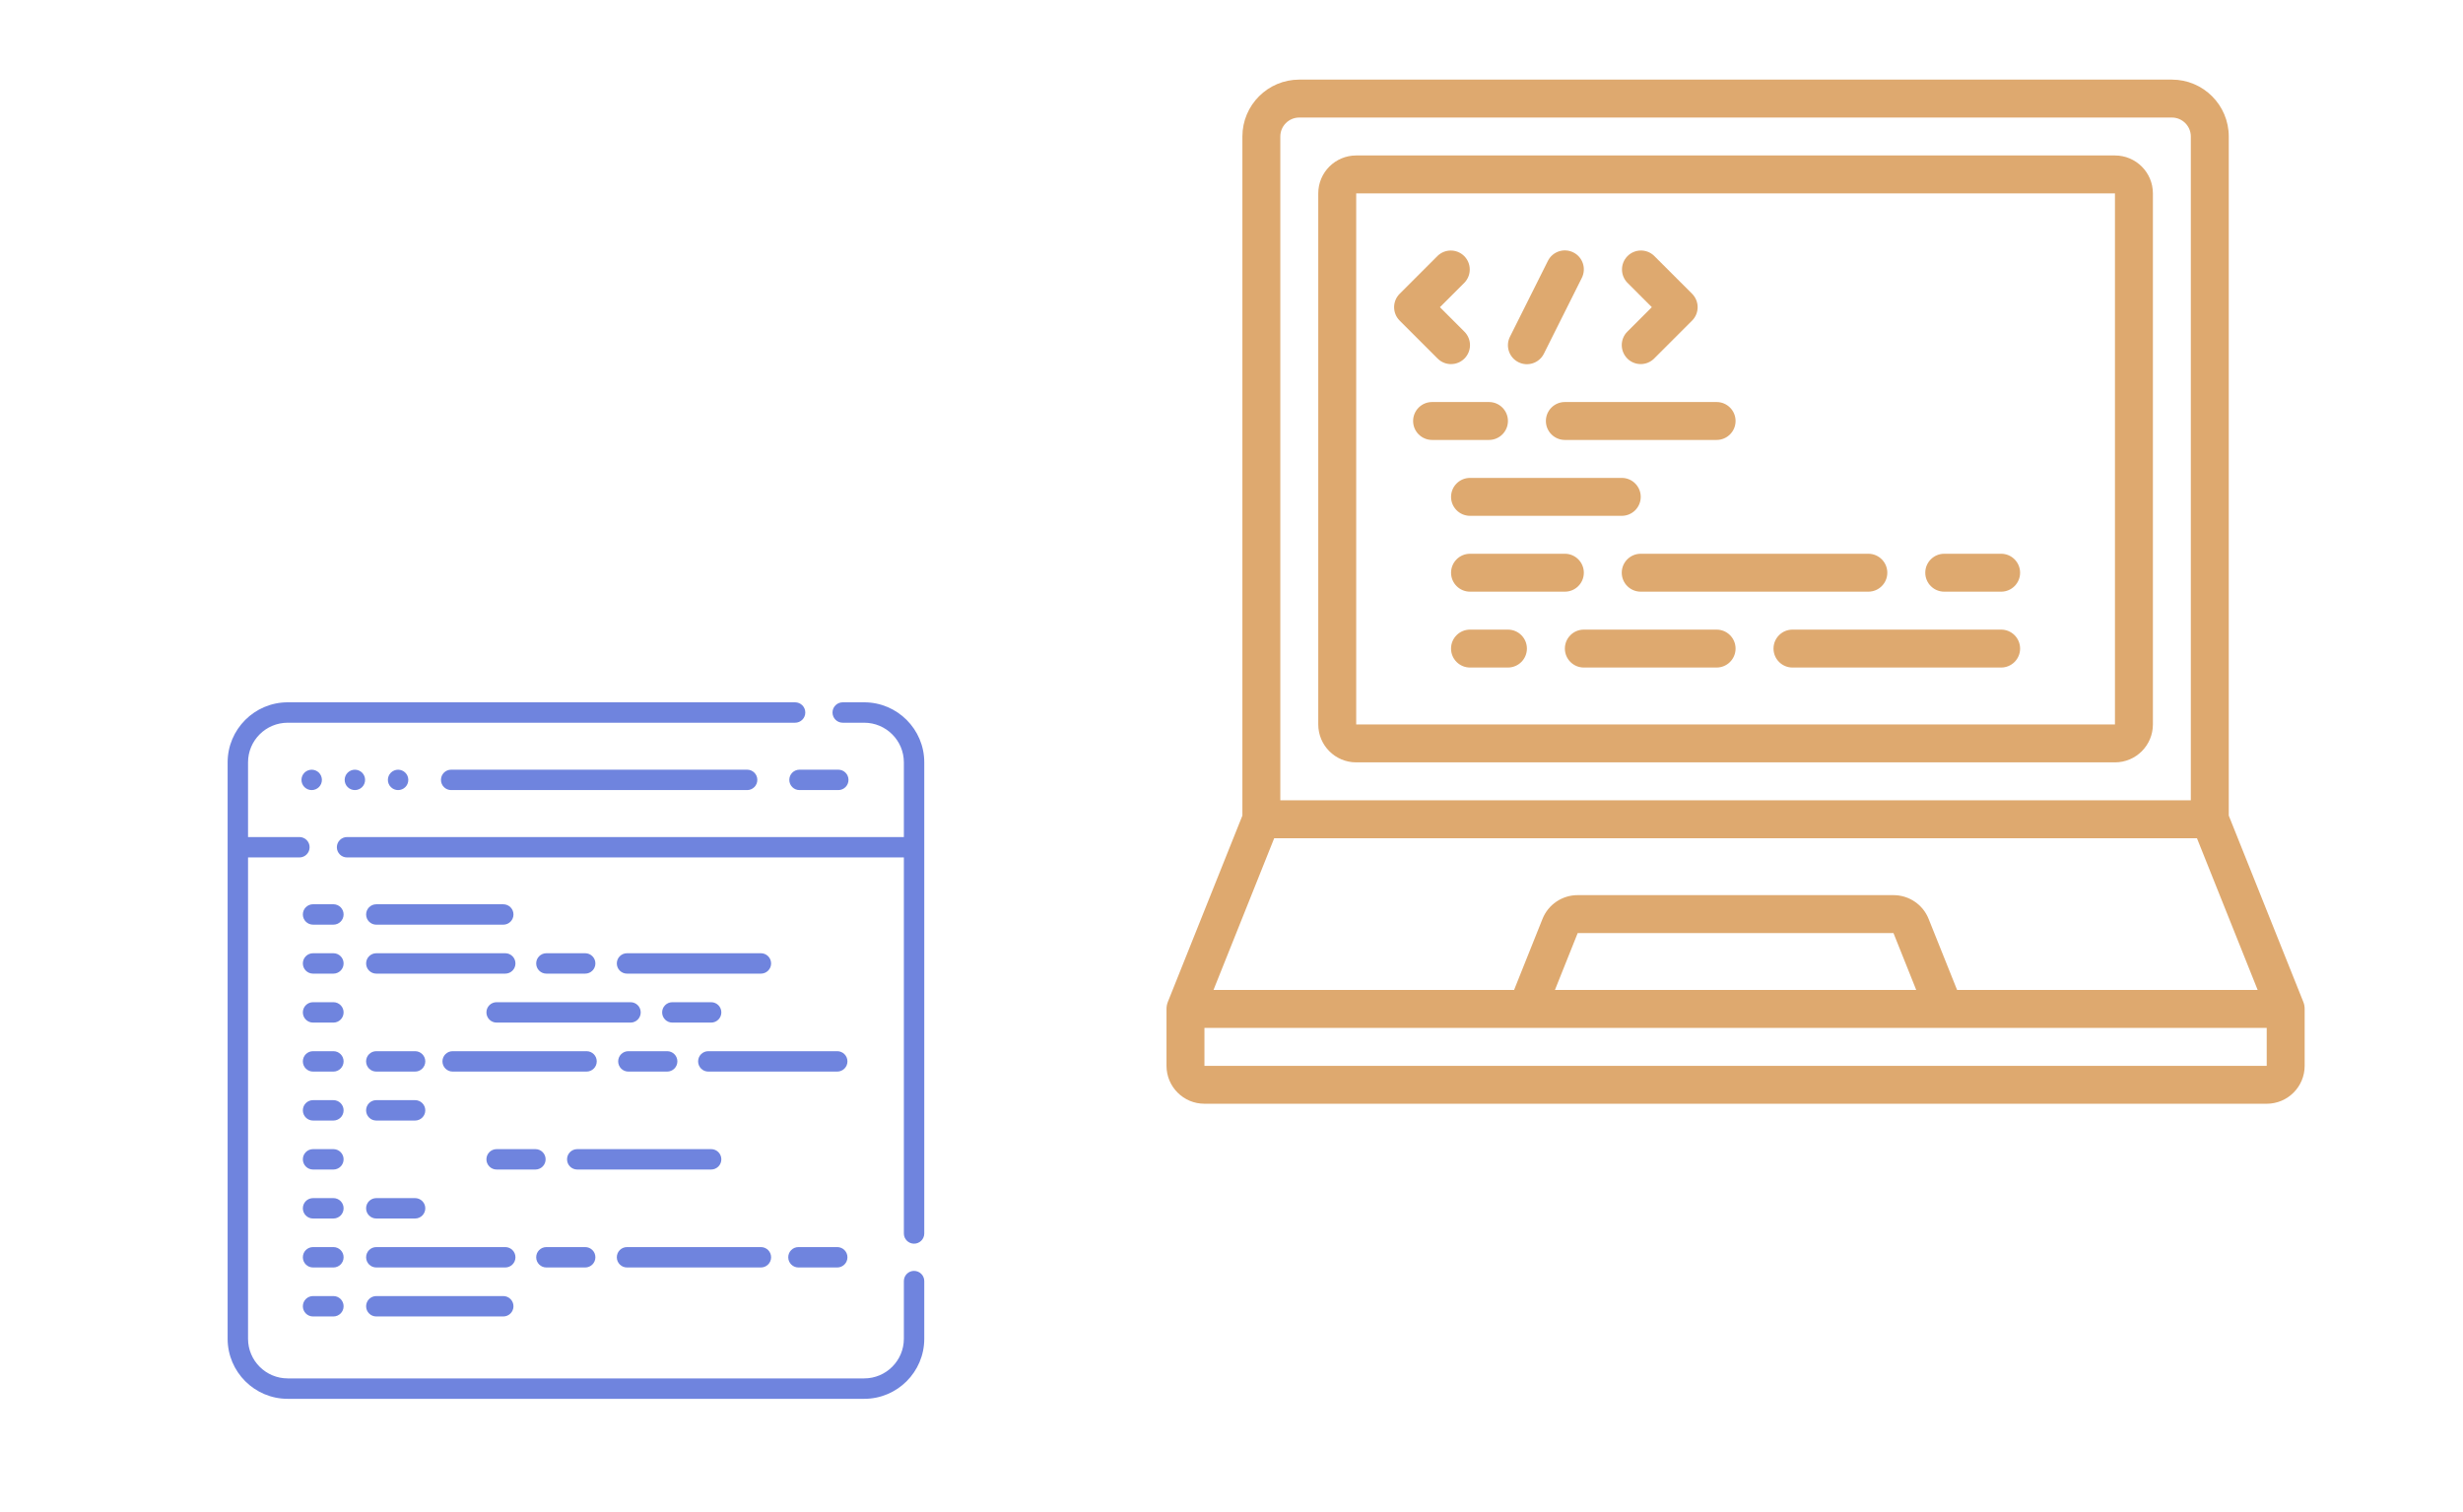
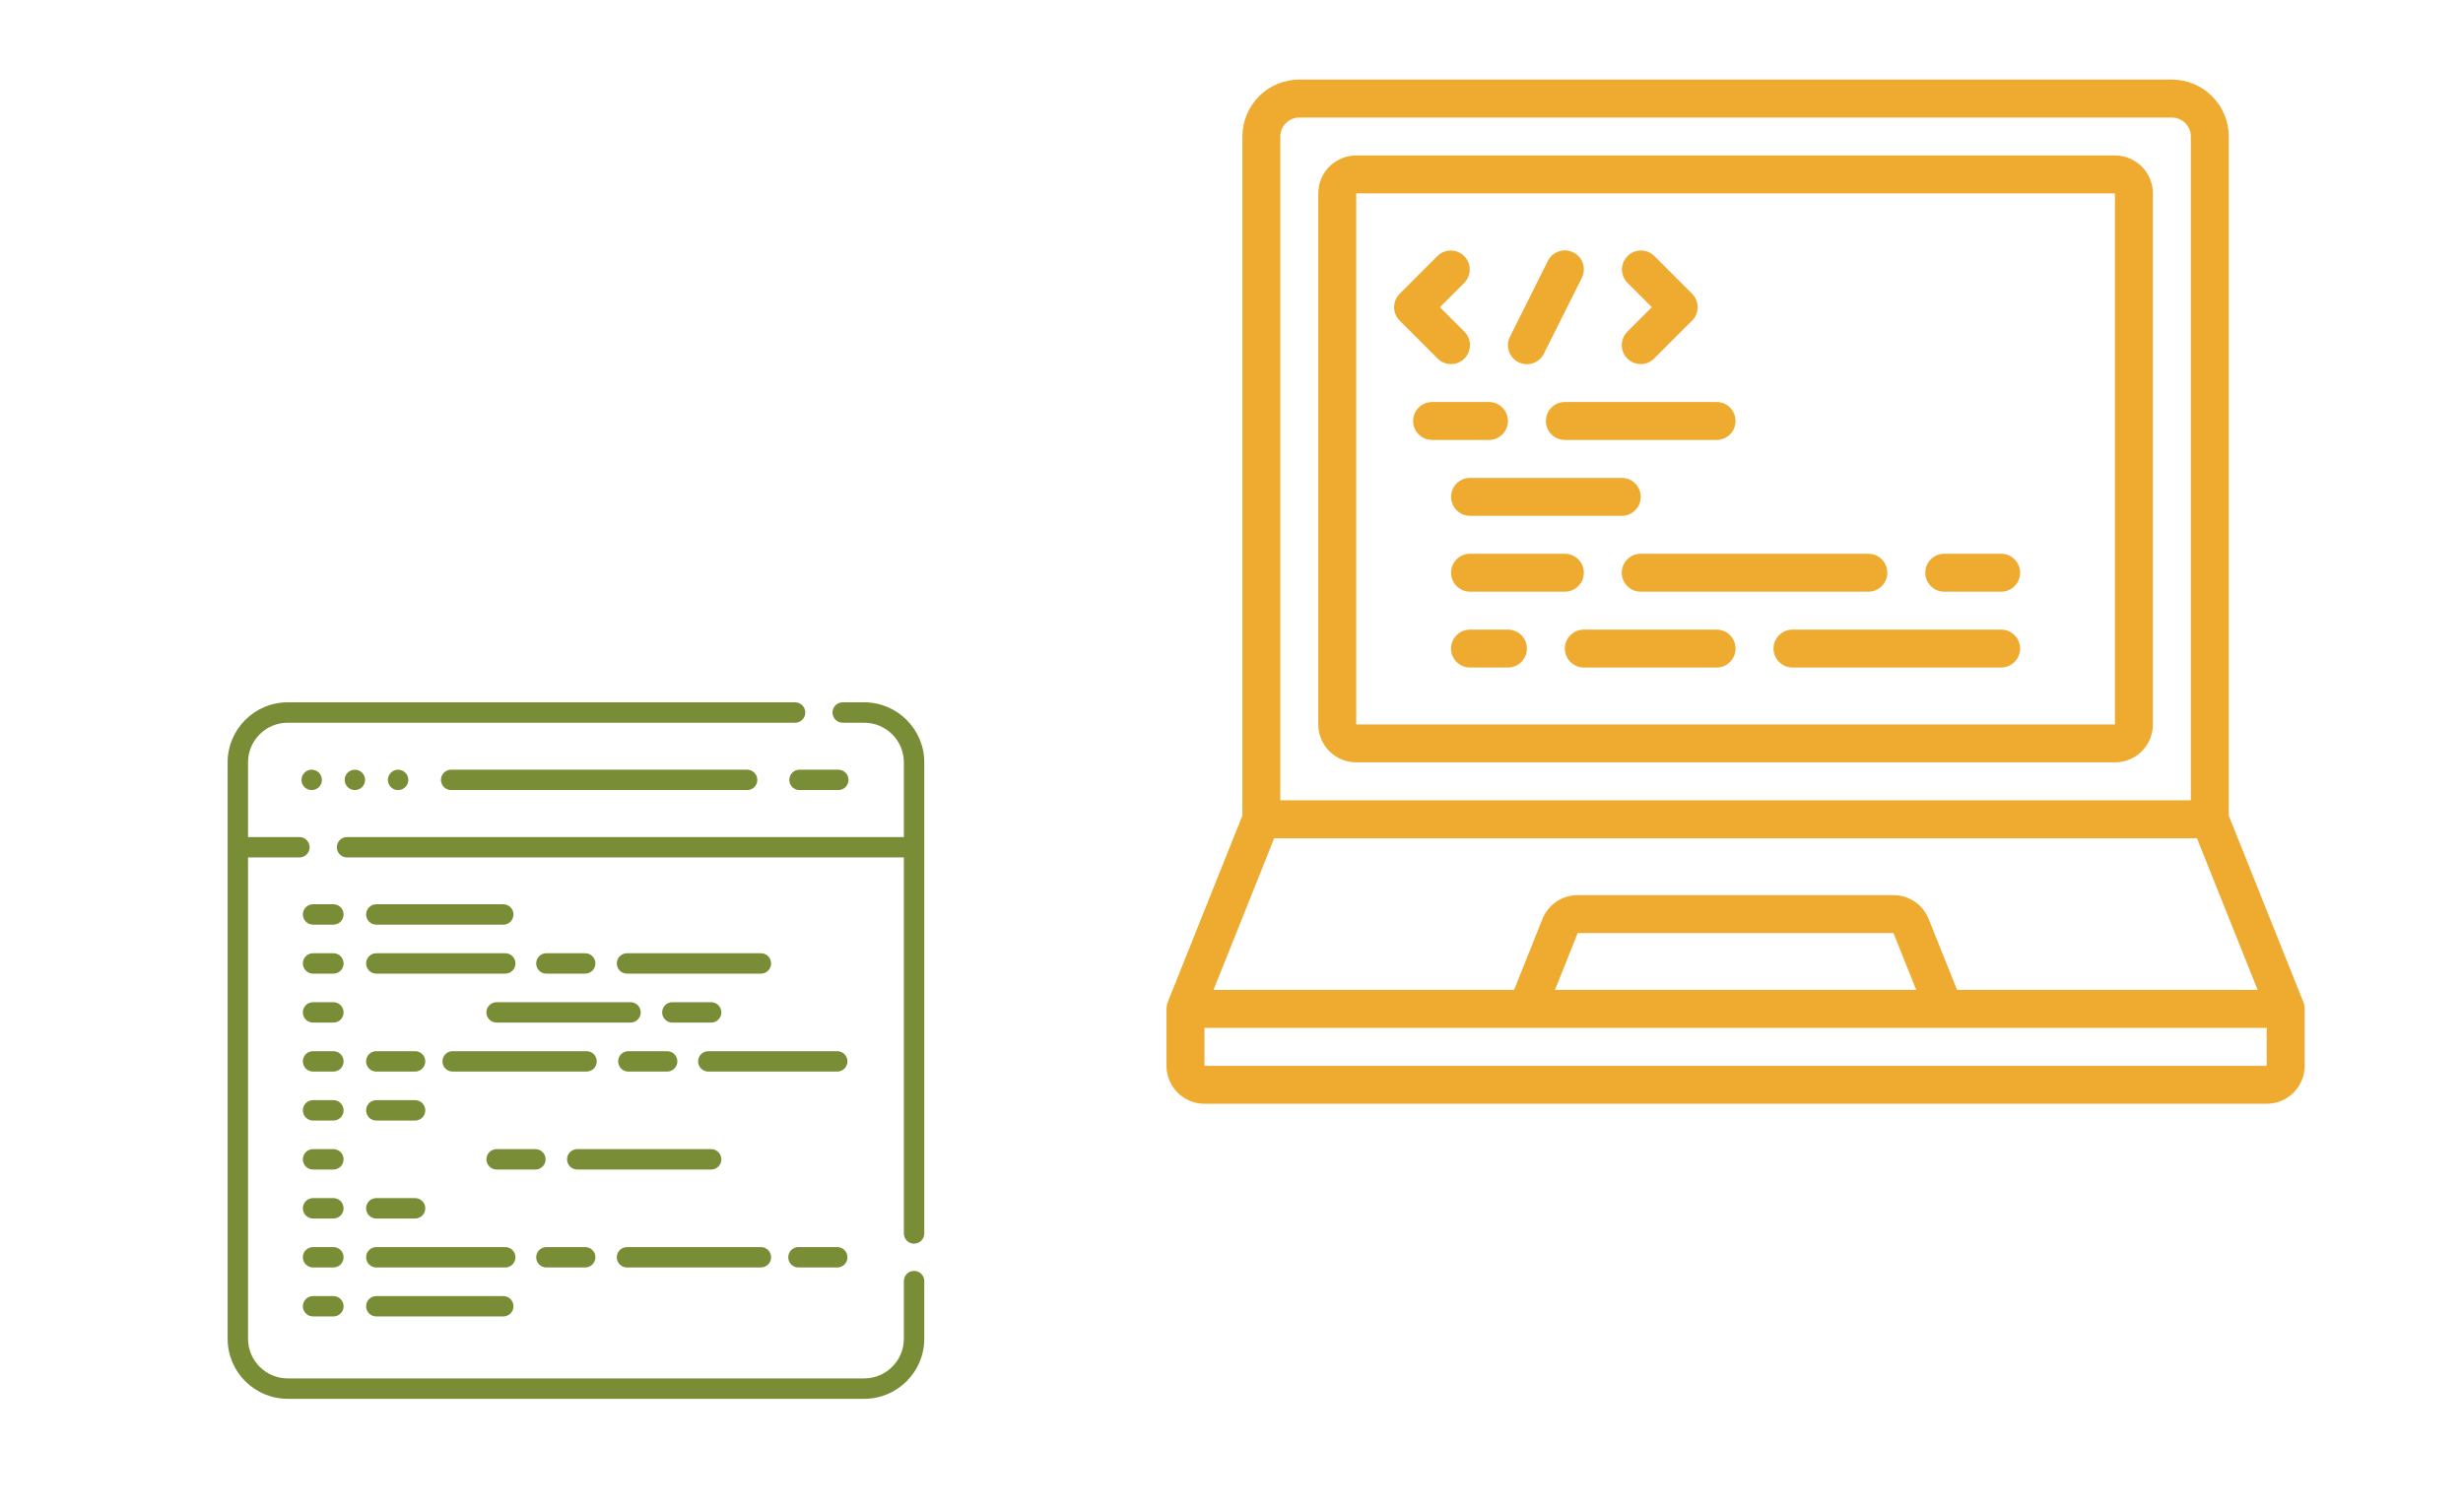
<svg xmlns="http://www.w3.org/2000/svg" id="Layer_1" data-name="Layer 1" viewBox="0 0 1108 680">
  <g>
-     <path d="M300.13,472.97h-17.45c-2.54,0-4.59,2.05-4.59,4.59s2.05,4.59,4.59,4.59h17.45c2.54,0,4.59-2.06,4.59-4.59s-2.05-4.59-4.59-4.59Z" style="fill: #6f84de;" />
-     <path d="M263.86,472.97h-60.23c-2.54,0-4.59,2.05-4.59,4.59s2.06,4.59,4.59,4.59h60.23c2.54,0,4.59-2.06,4.59-4.59,0-2.54-2.05-4.59-4.59-4.59Z" style="fill: #6f84de;" />
-     <path d="M376.64,472.97h-58c-2.54,0-4.59,2.05-4.59,4.59s2.05,4.59,4.59,4.59h58c2.54,0,4.59-2.06,4.59-4.59,0-2.54-2.06-4.59-4.59-4.59Z" style="fill: #6f84de;" />
-     <path d="M263.25,428.9h-17.45c-2.54,0-4.59,2.05-4.59,4.59s2.05,4.59,4.59,4.59h17.45c2.54,0,4.59-2.05,4.59-4.59,0-2.54-2.05-4.59-4.59-4.59Z" style="fill: #6f84de;" />
-     <path d="M186.73,495h-17.45c-2.54,0-4.59,2.05-4.59,4.59s2.05,4.59,4.59,4.59h17.45c2.54,0,4.59-2.06,4.59-4.59s-2.06-4.59-4.59-4.59Z" style="fill: #6f84de;" />
-     <path d="M186.73,539.08h-17.45c-2.54,0-4.59,2.05-4.59,4.59s2.05,4.59,4.59,4.59h17.45c2.54,0,4.59-2.06,4.59-4.59s-2.06-4.59-4.59-4.59Z" style="fill: #6f84de;" />
-     <path d="M342.3,428.9h-60.23c-2.54,0-4.59,2.05-4.59,4.59s2.05,4.59,4.59,4.59h60.23c2.54,0,4.59-2.05,4.59-4.59s-2.06-4.59-4.59-4.59Z" style="fill: #6f84de;" />
-     <path d="M319.91,450.93h-17.45c-2.54,0-4.59,2.05-4.59,4.59s2.05,4.59,4.59,4.59h17.45c2.54,0,4.59-2.05,4.59-4.59s-2.05-4.59-4.59-4.59Z" style="fill: #6f84de;" />
-     <path d="M283.64,450.93h-60.23c-2.54,0-4.59,2.05-4.59,4.59s2.05,4.59,4.59,4.59h60.23c2.54,0,4.59-2.05,4.59-4.59s-2.05-4.59-4.59-4.59Z" style="fill: #6f84de;" />
-     <path d="M240.86,517.04h-17.45c-2.54,0-4.59,2.05-4.59,4.59s2.06,4.59,4.59,4.59h17.45c2.54,0,4.59-2.06,4.59-4.59,0-2.54-2.05-4.59-4.59-4.59Z" style="fill: #6f84de;" />
-     <path d="M319.91,517.04h-60.23c-2.54,0-4.59,2.05-4.59,4.59s2.05,4.59,4.59,4.59h60.23c2.54,0,4.59-2.06,4.59-4.59,0-2.54-2.05-4.59-4.59-4.59Z" style="fill: #6f84de;" />
-     <path d="M227.29,428.9h-58c-2.54,0-4.59,2.05-4.59,4.59s2.05,4.59,4.59,4.59h58c2.54,0,4.59-2.05,4.59-4.59s-2.06-4.59-4.59-4.59Z" style="fill: #6f84de;" />
-     <path d="M226.4,406.87h-57.11c-2.54,0-4.59,2.05-4.59,4.59s2.05,4.59,4.59,4.59h57.11c2.54,0,4.59-2.05,4.59-4.59s-2.05-4.59-4.59-4.59Z" style="fill: #6f84de;" />
-     <path d="M226.4,583.15h-57.11c-2.54,0-4.59,2.05-4.59,4.59s2.05,4.59,4.59,4.59h57.11c2.54,0,4.59-2.06,4.59-4.59s-2.05-4.59-4.59-4.59Z" style="fill: #6f84de;" />
-     <path d="M144.72,350.01c-.06-.29-.15-.58-.26-.86-.12-.27-.26-.54-.42-.79-.17-.25-.36-.49-.57-.7-.21-.21-.45-.4-.7-.57-.25-.17-.52-.31-.8-.42-.28-.12-.56-.21-.86-.26-.59-.12-1.21-.12-1.79,0-.29.06-.59.15-.86.26-.28.11-.54.25-.79.42-.25.17-.49.36-.7.57-.21.21-.4.45-.58.7-.17.24-.31.51-.42.79-.11.28-.2.57-.26.86-.06.29-.09.59-.09.89s.03.6.09.9c.06.29.15.58.26.86.12.28.26.55.42.79.17.25.36.49.58.7.21.21.45.4.7.57.24.17.51.31.79.42.28.11.57.2.86.26.29.06.59.09.89.09s.6-.03.9-.09c.29-.06.58-.15.86-.26.28-.12.54-.26.8-.42.25-.17.48-.36.7-.57.21-.21.4-.45.57-.7.17-.24.31-.51.42-.79.11-.28.2-.56.26-.86.06-.3.09-.6.09-.9s-.03-.6-.09-.89Z" style="fill: #6f84de;" />
-     <path d="M164.15,350.01c-.06-.29-.15-.58-.26-.86-.12-.28-.26-.54-.42-.79-.17-.25-.36-.49-.57-.7-.21-.21-.45-.4-.7-.57-.25-.17-.52-.31-.8-.42-.28-.12-.56-.21-.86-.26-.59-.12-1.21-.12-1.79,0-.29.06-.59.15-.86.26-.28.11-.54.25-.79.42-.25.17-.49.36-.7.57-.21.21-.4.45-.58.7-.17.24-.31.51-.42.79-.11.28-.2.57-.26.86-.06.29-.09.59-.09.89s.03.6.09.9c.06.29.15.58.26.86.12.28.26.55.42.79.17.25.36.49.58.7.21.21.45.4.7.57.24.17.51.31.79.42.28.11.57.2.86.26.29.06.59.09.89.09s.6-.03.9-.09c.29-.06.58-.15.86-.26.28-.12.54-.26.8-.42.25-.17.48-.36.7-.57.21-.21.4-.45.57-.7.17-.24.31-.51.42-.79.11-.28.2-.56.26-.86.06-.3.09-.6.09-.9s-.03-.6-.09-.89Z" style="fill: #6f84de;" />
-     <path d="M183.59,350.01c-.06-.29-.15-.59-.26-.86-.12-.28-.26-.54-.42-.79-.17-.25-.36-.49-.58-.7-.21-.21-.44-.4-.69-.57-.25-.17-.52-.31-.8-.42-.28-.12-.56-.21-.86-.26-.59-.12-1.21-.12-1.79,0-.29.06-.59.15-.86.26-.28.11-.54.25-.79.42-.25.17-.49.36-.7.57-.21.21-.4.45-.58.7-.17.24-.31.51-.42.79-.11.28-.2.57-.26.86-.06.29-.09.59-.09.89s.03.6.09.9c.06.29.15.58.26.86.12.28.26.55.42.79.17.25.36.49.58.7.21.21.45.4.7.57.24.17.51.31.79.42.28.11.57.2.86.26.29.06.59.09.89.09s.6-.03.9-.09c.29-.06.58-.15.86-.26.28-.12.54-.26.8-.42.25-.17.48-.36.69-.57.21-.21.4-.45.58-.7.17-.24.31-.51.42-.79.11-.28.2-.56.26-.86.06-.3.09-.6.09-.9,0-.3-.03-.6-.09-.89Z" style="fill: #6f84de;" />
-     <path d="M336.1,346.31h-133.14c-2.54,0-4.59,2.05-4.59,4.59s2.05,4.59,4.59,4.59h133.14c2.54,0,4.59-2.05,4.59-4.59s-2.05-4.59-4.59-4.59Z" style="fill: #6f84de;" />
-     <path d="M377.11,346.31h-17.45c-2.54,0-4.59,2.05-4.59,4.59s2.05,4.59,4.59,4.59h17.45c2.54,0,4.59-2.05,4.59-4.59s-2.05-4.59-4.59-4.59Z" style="fill: #6f84de;" />
-     <path d="M149.98,428.9h-9.15c-2.54,0-4.59,2.05-4.59,4.59s2.05,4.59,4.59,4.59h9.15c2.54,0,4.59-2.05,4.59-4.59,0-2.54-2.05-4.59-4.59-4.59Z" style="fill: #6f84de;" />
-     <path d="M149.98,406.86h-9.15c-2.54,0-4.59,2.05-4.59,4.59s2.05,4.59,4.59,4.59h9.15c2.54,0,4.59-2.05,4.59-4.59s-2.05-4.59-4.59-4.59Z" style="fill: #6f84de;" />
-     <path d="M149.98,450.93h-9.15c-2.54,0-4.59,2.05-4.59,4.59s2.05,4.59,4.59,4.59h9.15c2.54,0,4.59-2.05,4.59-4.59s-2.05-4.59-4.59-4.59Z" style="fill: #6f84de;" />
-     <path d="M149.98,472.97h-9.15c-2.54,0-4.59,2.05-4.59,4.59s2.05,4.59,4.59,4.59h9.15c2.54,0,4.59-2.06,4.59-4.59,0-2.54-2.05-4.59-4.59-4.59Z" style="fill: #6f84de;" />
-     <path d="M149.98,495h-9.15c-2.54,0-4.59,2.05-4.59,4.59s2.05,4.59,4.59,4.59h9.15c2.54,0,4.59-2.06,4.59-4.59,0-2.54-2.05-4.59-4.59-4.59Z" style="fill: #6f84de;" />
-     <path d="M149.98,517.04h-9.15c-2.54,0-4.59,2.05-4.59,4.59s2.05,4.59,4.59,4.59h9.15c2.54,0,4.59-2.06,4.59-4.59,0-2.54-2.05-4.59-4.59-4.59Z" style="fill: #6f84de;" />
-     <path d="M149.98,539.08h-9.15c-2.54,0-4.59,2.05-4.59,4.59s2.05,4.59,4.59,4.59h9.15c2.54,0,4.59-2.06,4.59-4.59,0-2.54-2.05-4.59-4.59-4.59Z" style="fill: #6f84de;" />
-     <path d="M149.98,561.11h-9.15c-2.54,0-4.59,2.05-4.59,4.59s2.05,4.59,4.59,4.59h9.15c2.54,0,4.59-2.06,4.59-4.59,0-2.54-2.05-4.59-4.59-4.59Z" style="fill: #6f84de;" />
-     <path d="M149.98,583.15h-9.15c-2.54,0-4.59,2.05-4.59,4.59s2.05,4.59,4.59,4.59h9.15c2.54,0,4.59-2.06,4.59-4.59,0-2.54-2.05-4.59-4.59-4.59Z" style="fill: #6f84de;" />
-     <path d="M186.73,472.97h-17.45c-2.54,0-4.59,2.05-4.59,4.59s2.05,4.59,4.59,4.59h17.45c2.54,0,4.59-2.06,4.59-4.59s-2.06-4.59-4.59-4.59Z" style="fill: #6f84de;" />
-     <path d="M263.25,561.11h-17.45c-2.54,0-4.59,2.05-4.59,4.59s2.05,4.59,4.59,4.59h17.45c2.54,0,4.59-2.06,4.59-4.59,0-2.54-2.05-4.59-4.59-4.59Z" style="fill: #6f84de;" />
-     <path d="M342.3,561.11h-60.23c-2.54,0-4.59,2.05-4.59,4.59s2.05,4.59,4.59,4.59h60.23c2.54,0,4.59-2.06,4.59-4.59,0-2.54-2.06-4.59-4.59-4.59Z" style="fill: #6f84de;" />
-     <path d="M227.29,561.11h-58c-2.54,0-4.59,2.05-4.59,4.59s2.05,4.59,4.59,4.59h58c2.54,0,4.59-2.06,4.59-4.59s-2.06-4.59-4.59-4.59Z" style="fill: #6f84de;" />
-     <path d="M376.64,561.11h-17.45c-2.54,0-4.59,2.05-4.59,4.59s2.05,4.59,4.59,4.59h17.45c2.54,0,4.59-2.06,4.59-4.59s-2.06-4.59-4.59-4.59Z" style="fill: #6f84de;" />
-     <path d="M388.77,316h-9.67c-2.54,0-4.59,2.05-4.59,4.59s2.05,4.59,4.59,4.59h9.67c9.83,0,17.84,8,17.84,17.84v33.6h-250.48c-2.54,0-4.59,2.05-4.59,4.59s2.05,4.59,4.59,4.59h250.48v169.19c0,2.54,2.05,4.59,4.59,4.59s4.59-2.06,4.59-4.59v-211.97c0-14.9-12.12-27.02-27.02-27.02Z" style="fill: #6f84de;" />
-     <path d="M411.2,571.82c-2.54,0-4.59,2.05-4.59,4.59v25.95c0,9.83-8,17.84-17.84,17.84H129.42c-9.83,0-17.84-8-17.84-17.84v-216.56h23.11c2.54,0,4.59-2.05,4.59-4.59s-2.05-4.59-4.59-4.59h-23.11v-33.6c0-9.84,8-17.84,17.84-17.84h228.26c2.54,0,4.59-2.05,4.59-4.59s-2.05-4.59-4.59-4.59h-228.26c-14.9,0-27.02,12.12-27.02,27.02v259.35c0,14.9,12.12,27.02,27.02,27.02h259.35c14.9,0,27.02-12.12,27.02-27.02v-25.95c0-2.54-2.06-4.59-4.59-4.59Z" style="fill: #6f84de;" />
+     <path d="M300.13,472.97h-17.45c-2.54,0-4.59,2.05-4.59,4.59s2.05,4.59,4.59,4.59h17.45c2.54,0,4.59-2.06,4.59-4.59s-2.05-4.59-4.59-4.59Z" style="fill: #788d36;" />
+     <path d="M263.86,472.97h-60.23c-2.54,0-4.59,2.05-4.59,4.59s2.06,4.59,4.59,4.59h60.23c2.54,0,4.59-2.06,4.59-4.59,0-2.54-2.05-4.59-4.59-4.59Z" style="fill: #788d36;" />
+     <path d="M376.64,472.97h-58c-2.54,0-4.59,2.05-4.59,4.59s2.05,4.59,4.59,4.59h58c2.54,0,4.59-2.06,4.59-4.59,0-2.54-2.06-4.59-4.59-4.59Z" style="fill: #788d36;" />
+     <path d="M263.25,428.9h-17.45c-2.54,0-4.59,2.05-4.59,4.59s2.05,4.59,4.59,4.59h17.45c2.54,0,4.59-2.05,4.59-4.59,0-2.54-2.05-4.59-4.59-4.59Z" style="fill: #788d36;" />
+     <path d="M186.73,495h-17.45c-2.54,0-4.59,2.05-4.59,4.59s2.05,4.59,4.59,4.59h17.45c2.54,0,4.59-2.06,4.59-4.59s-2.06-4.59-4.59-4.59Z" style="fill: #788d36;" />
+     <path d="M186.73,539.08h-17.45c-2.54,0-4.59,2.05-4.59,4.59s2.05,4.59,4.59,4.59h17.45c2.54,0,4.59-2.06,4.59-4.59s-2.06-4.59-4.59-4.59Z" style="fill: #788d36;" />
+     <path d="M342.3,428.9h-60.23c-2.54,0-4.59,2.05-4.59,4.59s2.05,4.59,4.59,4.59h60.23c2.54,0,4.59-2.05,4.59-4.59s-2.06-4.59-4.59-4.59Z" style="fill: #788d36;" />
+     <path d="M319.91,450.93h-17.45c-2.54,0-4.59,2.05-4.59,4.59s2.05,4.59,4.59,4.59h17.45c2.54,0,4.59-2.05,4.59-4.59s-2.05-4.59-4.59-4.59Z" style="fill: #788d36;" />
+     <path d="M283.64,450.93h-60.23c-2.54,0-4.59,2.05-4.59,4.59s2.05,4.59,4.59,4.59h60.23c2.54,0,4.59-2.05,4.59-4.59s-2.05-4.59-4.59-4.59Z" style="fill: #788d36;" />
+     <path d="M240.86,517.04h-17.45c-2.54,0-4.59,2.05-4.59,4.59s2.06,4.59,4.59,4.59h17.45c2.54,0,4.59-2.06,4.59-4.59,0-2.54-2.05-4.59-4.59-4.59Z" style="fill: #788d36;" />
+     <path d="M319.91,517.04h-60.23c-2.54,0-4.59,2.05-4.59,4.59s2.05,4.59,4.59,4.59h60.23c2.54,0,4.59-2.06,4.59-4.59,0-2.54-2.05-4.59-4.59-4.59Z" style="fill: #788d36;" />
+     <path d="M227.29,428.9h-58c-2.54,0-4.59,2.05-4.59,4.59s2.05,4.59,4.59,4.59h58c2.54,0,4.59-2.05,4.59-4.59s-2.06-4.59-4.59-4.59Z" style="fill: #788d36;" />
+     <path d="M226.4,406.87h-57.11c-2.54,0-4.59,2.05-4.59,4.59s2.05,4.59,4.59,4.59h57.11c2.54,0,4.59-2.05,4.59-4.59s-2.05-4.59-4.59-4.59Z" style="fill: #788d36;" />
+     <path d="M226.4,583.15h-57.11c-2.54,0-4.59,2.05-4.59,4.59s2.05,4.59,4.59,4.59h57.11c2.54,0,4.59-2.06,4.59-4.59s-2.05-4.59-4.59-4.59Z" style="fill: #788d36;" />
+     <path d="M144.72,350.01c-.06-.29-.15-.58-.26-.86-.12-.27-.26-.54-.42-.79-.17-.25-.36-.49-.57-.7-.21-.21-.45-.4-.7-.57-.25-.17-.52-.31-.8-.42-.28-.12-.56-.21-.86-.26-.59-.12-1.21-.12-1.79,0-.29.06-.59.15-.86.26-.28.11-.54.25-.79.42-.25.17-.49.36-.7.57-.21.21-.4.45-.58.7-.17.24-.31.51-.42.79-.11.28-.2.57-.26.86-.06.29-.09.59-.09.89s.03.6.09.9c.06.29.15.58.26.86.12.28.26.55.42.79.17.25.36.49.58.7.21.21.45.4.7.57.24.17.51.31.79.42.28.11.57.2.86.26.29.06.59.09.89.09s.6-.03.9-.09c.29-.06.58-.15.86-.26.28-.12.54-.26.8-.42.25-.17.48-.36.7-.57.21-.21.4-.45.57-.7.17-.24.31-.51.42-.79.11-.28.2-.56.26-.86.06-.3.09-.6.09-.9s-.03-.6-.09-.89Z" style="fill: #788d36;" />
+     <path d="M164.15,350.01c-.06-.29-.15-.58-.26-.86-.12-.28-.26-.54-.42-.79-.17-.25-.36-.49-.57-.7-.21-.21-.45-.4-.7-.57-.25-.17-.52-.31-.8-.42-.28-.12-.56-.21-.86-.26-.59-.12-1.21-.12-1.79,0-.29.06-.59.15-.86.26-.28.11-.54.25-.79.42-.25.17-.49.36-.7.57-.21.21-.4.45-.58.7-.17.24-.31.51-.42.79-.11.28-.2.57-.26.86-.06.29-.09.59-.09.89s.03.6.09.9c.06.29.15.58.26.86.12.28.26.55.42.79.17.25.36.49.58.7.21.21.45.4.7.57.24.17.51.31.79.42.28.11.57.2.86.26.29.06.59.09.89.09s.6-.03.9-.09c.29-.06.58-.15.86-.26.28-.12.54-.26.8-.42.25-.17.48-.36.7-.57.21-.21.4-.45.57-.7.17-.24.31-.51.42-.79.11-.28.2-.56.26-.86.06-.3.09-.6.09-.9s-.03-.6-.09-.89Z" style="fill: #788d36;" />
+     <path d="M183.59,350.01c-.06-.29-.15-.59-.26-.86-.12-.28-.26-.54-.42-.79-.17-.25-.36-.49-.58-.7-.21-.21-.44-.4-.69-.57-.25-.17-.52-.31-.8-.42-.28-.12-.56-.21-.86-.26-.59-.12-1.21-.12-1.79,0-.29.06-.59.15-.86.26-.28.11-.54.25-.79.42-.25.17-.49.36-.7.57-.21.21-.4.45-.58.7-.17.24-.31.51-.42.79-.11.28-.2.57-.26.86-.06.29-.09.59-.09.89s.03.6.09.9c.06.29.15.58.26.86.12.28.26.55.42.79.17.25.36.49.58.7.21.21.45.4.7.57.24.17.51.31.79.42.28.11.57.2.86.26.29.06.59.09.89.09s.6-.03.9-.09c.29-.06.58-.15.86-.26.28-.12.54-.26.8-.42.25-.17.48-.36.69-.57.21-.21.4-.45.58-.7.17-.24.31-.51.42-.79.11-.28.2-.56.26-.86.06-.3.09-.6.09-.9,0-.3-.03-.6-.09-.89Z" style="fill: #788d36;" />
+     <path d="M336.1,346.31h-133.14c-2.54,0-4.59,2.05-4.59,4.59s2.05,4.59,4.59,4.59h133.14c2.54,0,4.59-2.05,4.59-4.59s-2.05-4.59-4.59-4.59Z" style="fill: #788d36;" />
+     <path d="M377.11,346.31h-17.45c-2.54,0-4.59,2.05-4.59,4.59s2.05,4.59,4.59,4.59h17.45c2.54,0,4.59-2.05,4.59-4.59s-2.05-4.59-4.59-4.59Z" style="fill: #788d36;" />
+     <path d="M149.98,428.9h-9.15c-2.54,0-4.59,2.05-4.59,4.59s2.05,4.59,4.59,4.59h9.15c2.54,0,4.59-2.05,4.59-4.59,0-2.54-2.05-4.59-4.59-4.59Z" style="fill: #788d36;" />
+     <path d="M149.98,406.86h-9.15c-2.54,0-4.59,2.05-4.59,4.59s2.05,4.59,4.59,4.59h9.15c2.54,0,4.59-2.05,4.59-4.59s-2.05-4.59-4.59-4.59Z" style="fill: #788d36;" />
+     <path d="M149.98,450.93h-9.15c-2.54,0-4.59,2.05-4.59,4.59s2.05,4.59,4.59,4.59h9.15c2.54,0,4.59-2.05,4.59-4.59s-2.05-4.59-4.59-4.59Z" style="fill: #788d36;" />
+     <path d="M149.98,472.97h-9.15c-2.54,0-4.59,2.05-4.59,4.59s2.05,4.59,4.59,4.59h9.15c2.54,0,4.59-2.06,4.59-4.59,0-2.54-2.05-4.59-4.59-4.59Z" style="fill: #788d36;" />
+     <path d="M149.98,495h-9.15c-2.54,0-4.59,2.05-4.59,4.59s2.05,4.59,4.59,4.59h9.15c2.54,0,4.59-2.06,4.59-4.59,0-2.54-2.05-4.59-4.59-4.59Z" style="fill: #788d36;" />
+     <path d="M149.98,517.04h-9.15c-2.54,0-4.59,2.05-4.59,4.59s2.05,4.59,4.59,4.59h9.15c2.54,0,4.59-2.06,4.59-4.59,0-2.54-2.05-4.59-4.59-4.59Z" style="fill: #788d36;" />
+     <path d="M149.98,539.08h-9.15c-2.54,0-4.59,2.05-4.59,4.59s2.05,4.59,4.59,4.59h9.15c2.54,0,4.59-2.06,4.59-4.59,0-2.54-2.05-4.59-4.59-4.59Z" style="fill: #788d36;" />
+     <path d="M149.98,561.11h-9.15c-2.54,0-4.59,2.05-4.59,4.59s2.05,4.59,4.59,4.59h9.15c2.54,0,4.59-2.06,4.59-4.59,0-2.54-2.05-4.59-4.59-4.59Z" style="fill: #788d36;" />
+     <path d="M149.98,583.15h-9.15c-2.54,0-4.59,2.05-4.59,4.59s2.05,4.59,4.59,4.59h9.15c2.54,0,4.59-2.06,4.59-4.59,0-2.54-2.05-4.59-4.59-4.59Z" style="fill: #788d36;" />
+     <path d="M186.73,472.97h-17.45c-2.54,0-4.59,2.05-4.59,4.59s2.05,4.59,4.59,4.59h17.45c2.54,0,4.59-2.06,4.59-4.59s-2.06-4.59-4.59-4.59Z" style="fill: #788d36;" />
+     <path d="M263.25,561.11h-17.45c-2.54,0-4.59,2.05-4.59,4.59s2.05,4.59,4.59,4.59h17.45c2.54,0,4.59-2.06,4.59-4.59,0-2.54-2.05-4.59-4.59-4.59Z" style="fill: #788d36;" />
+     <path d="M342.3,561.11h-60.23c-2.54,0-4.59,2.05-4.59,4.59s2.05,4.59,4.59,4.59h60.23c2.54,0,4.59-2.06,4.59-4.59,0-2.54-2.06-4.59-4.59-4.59Z" style="fill: #788d36;" />
+     <path d="M227.29,561.11h-58c-2.54,0-4.59,2.05-4.59,4.59s2.05,4.59,4.59,4.59h58c2.54,0,4.59-2.06,4.59-4.59s-2.06-4.59-4.59-4.59Z" style="fill: #788d36;" />
+     <path d="M376.64,561.11h-17.45c-2.54,0-4.59,2.05-4.59,4.59s2.05,4.59,4.59,4.59h17.45c2.54,0,4.59-2.06,4.59-4.59s-2.06-4.59-4.59-4.59Z" style="fill: #788d36;" />
+     <path d="M388.77,316h-9.67c-2.54,0-4.59,2.05-4.59,4.59s2.05,4.59,4.59,4.59h9.67c9.83,0,17.84,8,17.84,17.84v33.6h-250.48c-2.54,0-4.59,2.05-4.59,4.59s2.05,4.59,4.59,4.59h250.48v169.19c0,2.54,2.05,4.59,4.59,4.59s4.59-2.06,4.59-4.59v-211.97c0-14.9-12.12-27.02-27.02-27.02Z" style="fill: #788d36;" />
+     <path d="M411.2,571.82c-2.54,0-4.59,2.05-4.59,4.59v25.95c0,9.83-8,17.84-17.84,17.84H129.42c-9.83,0-17.84-8-17.84-17.84v-216.56h23.11c2.54,0,4.59-2.05,4.59-4.59s-2.05-4.59-4.59-4.59h-23.11v-33.6c0-9.84,8-17.84,17.84-17.84h228.26c2.54,0,4.59-2.05,4.59-4.59s-2.05-4.59-4.59-4.59h-228.26c-14.9,0-27.02,12.12-27.02,27.02v259.35c0,14.9,12.12,27.02,27.02,27.02h259.35c14.9,0,27.02-12.12,27.02-27.02v-25.95c0-2.54-2.06-4.59-4.59-4.59Z" style="fill: #788d36;" />
  </g>
  <g id="Icons">
-     <path d="M610.1,343.02h341.33c9.43,0,17.07-7.64,17.07-17.07V87.02c0-9.43-7.64-17.07-17.07-17.07h-341.33c-9.43,0-17.07,7.64-17.07,17.07v238.93c0,9.43,7.64,17.07,17.07,17.07ZM610.1,87.02h341.33v238.93h-341.33V87.02Z" style="fill: #dea96f;" />
-     <path d="M541.83,496.62h477.87c9.43,0,17.07-7.64,17.07-17.07v-25.6c0-1.08-.2-2.16-.61-3.17l-33.53-83.81V61.42c0-14.14-11.46-25.6-25.6-25.6h-392.53c-14.14,0-25.6,11.46-25.6,25.6v305.55l-33.53,83.81c-.4,1.01-.61,2.08-.61,3.17v25.6c0,9.43,7.64,17.07,17.07,17.07ZM541.83,479.56v-17.07h477.87v17.07h-477.87ZM988.32,377.16l27.31,68.27h-135.21l-12.8-31.94c-2.57-6.49-8.85-10.74-15.83-10.73h-142.05c-6.99-.02-13.28,4.24-15.85,10.73l-12.77,31.93h-135.22l27.31-68.27h415.11ZM862.03,445.42h-162.53l10.24-25.6h142.05l10.24,25.6ZM584.5,52.89h392.53c4.71,0,8.53,3.82,8.53,8.53v298.67h-409.6V61.42c0-4.71,3.82-8.53,8.53-8.53Z" style="fill: #dea96f;" />
-     <path d="M652.76,163.82c4.71,0,8.53-3.82,8.53-8.54,0-2.26-.9-4.43-2.5-6.03l-11.03-11.03,11.03-11.03c3.27-3.39,3.18-8.79-.21-12.07-3.31-3.19-8.55-3.19-11.86,0l-17.07,17.07c-3.33,3.33-3.33,8.73,0,12.07l17.07,17.07c1.6,1.6,3.77,2.5,6.03,2.5Z" style="fill: #dea96f;" />
-     <path d="M732.06,161.32c3.33,3.33,8.73,3.33,12.07,0l17.07-17.07c3.33-3.33,3.33-8.73,0-12.07l-17.07-17.07c-3.39-3.27-8.79-3.18-12.07.21-3.19,3.31-3.19,8.55,0,11.86l11.03,11.03-11.03,11.03c-3.33,3.33-3.33,8.73,0,12.07Z" style="fill: #dea96f;" />
-     <path d="M683.08,162.97c4.22,2.11,9.34.4,11.45-3.82,0,0,0,0,0,0l17.07-34.13c2.11-4.22.4-9.35-3.82-11.45-4.22-2.11-9.35-.4-11.45,3.82l-17.07,34.13c-2.11,4.22-.4,9.34,3.82,11.45,0,0,0,0,0,0Z" style="fill: #dea96f;" />
-     <path d="M678.36,189.42c0-4.71-3.82-8.53-8.53-8.53h-25.6c-4.71,0-8.53,3.82-8.53,8.53s3.82,8.53,8.53,8.53h25.6c4.71,0,8.53-3.82,8.53-8.53Z" style="fill: #dea96f;" />
-     <path d="M695.43,189.42c0,4.71,3.82,8.53,8.53,8.53h68.27c4.71,0,8.53-3.82,8.53-8.53s-3.82-8.53-8.53-8.53h-68.27c-4.71,0-8.53,3.82-8.53,8.53Z" style="fill: #dea96f;" />
-     <path d="M738.1,223.56c0-4.71-3.82-8.53-8.53-8.53h-68.27c-4.71,0-8.53,3.82-8.53,8.53s3.82,8.53,8.53,8.53h68.27c4.71,0,8.53-3.82,8.53-8.53Z" style="fill: #dea96f;" />
-     <path d="M661.3,249.16c-4.71,0-8.53,3.82-8.53,8.53s3.82,8.53,8.53,8.53h42.67c4.71,0,8.53-3.82,8.53-8.53s-3.82-8.53-8.53-8.53h-42.67Z" style="fill: #dea96f;" />
-     <path d="M900.23,249.16h-25.6c-4.71,0-8.53,3.82-8.53,8.53s3.82,8.53,8.53,8.53h25.6c4.71,0,8.53-3.82,8.53-8.53s-3.82-8.53-8.53-8.53Z" style="fill: #dea96f;" />
-     <path d="M729.56,257.69c0,4.71,3.82,8.53,8.53,8.53h102.4c4.71,0,8.53-3.82,8.53-8.53s-3.82-8.53-8.53-8.53h-102.4c-4.71,0-8.53,3.82-8.53,8.53Z" style="fill: #dea96f;" />
-     <path d="M678.36,283.29h-17.07c-4.71,0-8.53,3.82-8.53,8.53s3.82,8.53,8.53,8.53h17.07c4.71,0,8.53-3.82,8.53-8.53s-3.82-8.53-8.53-8.53Z" style="fill: #dea96f;" />
-     <path d="M900.23,283.29h-93.87c-4.71,0-8.53,3.82-8.53,8.53s3.82,8.53,8.53,8.53h93.87c4.71,0,8.53-3.82,8.53-8.53s-3.82-8.53-8.53-8.53Z" style="fill: #dea96f;" />
-     <path d="M772.23,283.29h-59.73c-4.71,0-8.53,3.82-8.53,8.53s3.82,8.53,8.53,8.53h59.73c4.71,0,8.53-3.82,8.53-8.53s-3.82-8.53-8.53-8.53Z" style="fill: #dea96f;" />
+     <path d="M610.1,343.02h341.33c9.43,0,17.07-7.64,17.07-17.07V87.02c0-9.43-7.64-17.07-17.07-17.07h-341.33c-9.43,0-17.07,7.64-17.07,17.07v238.93c0,9.43,7.64,17.07,17.07,17.07ZM610.1,87.02h341.33v238.93h-341.33V87.02Z" style="fill: #eeab30;" />
+     <path d="M541.83,496.62h477.87c9.43,0,17.07-7.64,17.07-17.07v-25.6c0-1.08-.2-2.16-.61-3.17l-33.53-83.81V61.42c0-14.14-11.46-25.6-25.6-25.6h-392.53c-14.14,0-25.6,11.46-25.6,25.6v305.55l-33.53,83.81c-.4,1.01-.61,2.08-.61,3.17v25.6c0,9.43,7.64,17.07,17.07,17.07ZM541.83,479.56v-17.07h477.87v17.07h-477.87ZM988.32,377.16l27.31,68.27h-135.21l-12.8-31.94c-2.57-6.49-8.85-10.74-15.83-10.73h-142.05c-6.99-.02-13.28,4.24-15.85,10.73l-12.77,31.93h-135.22l27.31-68.27h415.11ZM862.03,445.42h-162.53l10.24-25.6h142.05l10.24,25.6ZM584.5,52.89h392.53c4.71,0,8.53,3.82,8.53,8.53v298.67h-409.6V61.42c0-4.71,3.82-8.53,8.53-8.53Z" style="fill: #eeab30;" />
+     <path d="M652.76,163.82c4.71,0,8.53-3.82,8.53-8.54,0-2.26-.9-4.43-2.5-6.03l-11.03-11.03,11.03-11.03c3.27-3.39,3.18-8.79-.21-12.07-3.31-3.19-8.55-3.19-11.86,0l-17.07,17.07c-3.33,3.33-3.33,8.73,0,12.07l17.07,17.07c1.6,1.6,3.77,2.5,6.03,2.5Z" style="fill: #eeab30;" />
+     <path d="M732.06,161.32c3.33,3.33,8.73,3.33,12.07,0l17.07-17.07c3.33-3.33,3.33-8.73,0-12.07l-17.07-17.07c-3.39-3.27-8.79-3.18-12.07.21-3.19,3.31-3.19,8.55,0,11.86l11.03,11.03-11.03,11.03c-3.33,3.33-3.33,8.73,0,12.07Z" style="fill: #eeab30;" />
+     <path d="M683.08,162.97c4.22,2.11,9.34.4,11.45-3.82,0,0,0,0,0,0l17.07-34.13c2.11-4.22.4-9.35-3.82-11.45-4.22-2.11-9.35-.4-11.45,3.82l-17.07,34.13c-2.11,4.22-.4,9.34,3.82,11.45,0,0,0,0,0,0Z" style="fill: #eeab30;" />
+     <path d="M678.36,189.42c0-4.71-3.82-8.53-8.53-8.53h-25.6c-4.71,0-8.53,3.82-8.53,8.53s3.82,8.53,8.53,8.53h25.6c4.71,0,8.53-3.82,8.53-8.53Z" style="fill: #eeab30;" />
+     <path d="M695.43,189.42c0,4.71,3.82,8.53,8.53,8.53h68.27c4.71,0,8.53-3.82,8.53-8.53s-3.82-8.53-8.53-8.53h-68.27c-4.71,0-8.53,3.82-8.53,8.53Z" style="fill: #eeab30;" />
+     <path d="M738.1,223.56c0-4.71-3.82-8.53-8.53-8.53h-68.27c-4.71,0-8.53,3.82-8.53,8.53s3.82,8.53,8.53,8.53h68.27c4.71,0,8.53-3.82,8.53-8.53Z" style="fill: #eeab30;" />
+     <path d="M661.3,249.16c-4.71,0-8.53,3.82-8.53,8.53s3.82,8.53,8.53,8.53h42.67c4.71,0,8.53-3.82,8.53-8.53s-3.82-8.53-8.53-8.53h-42.67Z" style="fill: #eeab30;" />
+     <path d="M900.23,249.16h-25.6c-4.71,0-8.53,3.82-8.53,8.53s3.82,8.53,8.53,8.53h25.6c4.71,0,8.53-3.82,8.53-8.53s-3.82-8.53-8.53-8.53Z" style="fill: #eeab30;" />
+     <path d="M729.56,257.69c0,4.71,3.82,8.53,8.53,8.53h102.4c4.71,0,8.53-3.82,8.53-8.53s-3.82-8.53-8.53-8.53h-102.4c-4.71,0-8.53,3.82-8.53,8.53Z" style="fill: #eeab30;" />
+     <path d="M678.36,283.29h-17.07c-4.71,0-8.53,3.82-8.53,8.53s3.82,8.53,8.53,8.53h17.07c4.71,0,8.53-3.82,8.53-8.53s-3.82-8.53-8.53-8.53Z" style="fill: #eeab30;" />
+     <path d="M900.23,283.29h-93.87c-4.71,0-8.53,3.82-8.53,8.53s3.82,8.53,8.53,8.53h93.87c4.71,0,8.53-3.82,8.53-8.53s-3.82-8.53-8.53-8.53Z" style="fill: #eeab30;" />
+     <path d="M772.23,283.29h-59.73c-4.71,0-8.53,3.82-8.53,8.53s3.82,8.53,8.53,8.53h59.73c4.71,0,8.53-3.82,8.53-8.53s-3.82-8.53-8.53-8.53Z" style="fill: #eeab30;" />
  </g>
</svg>
